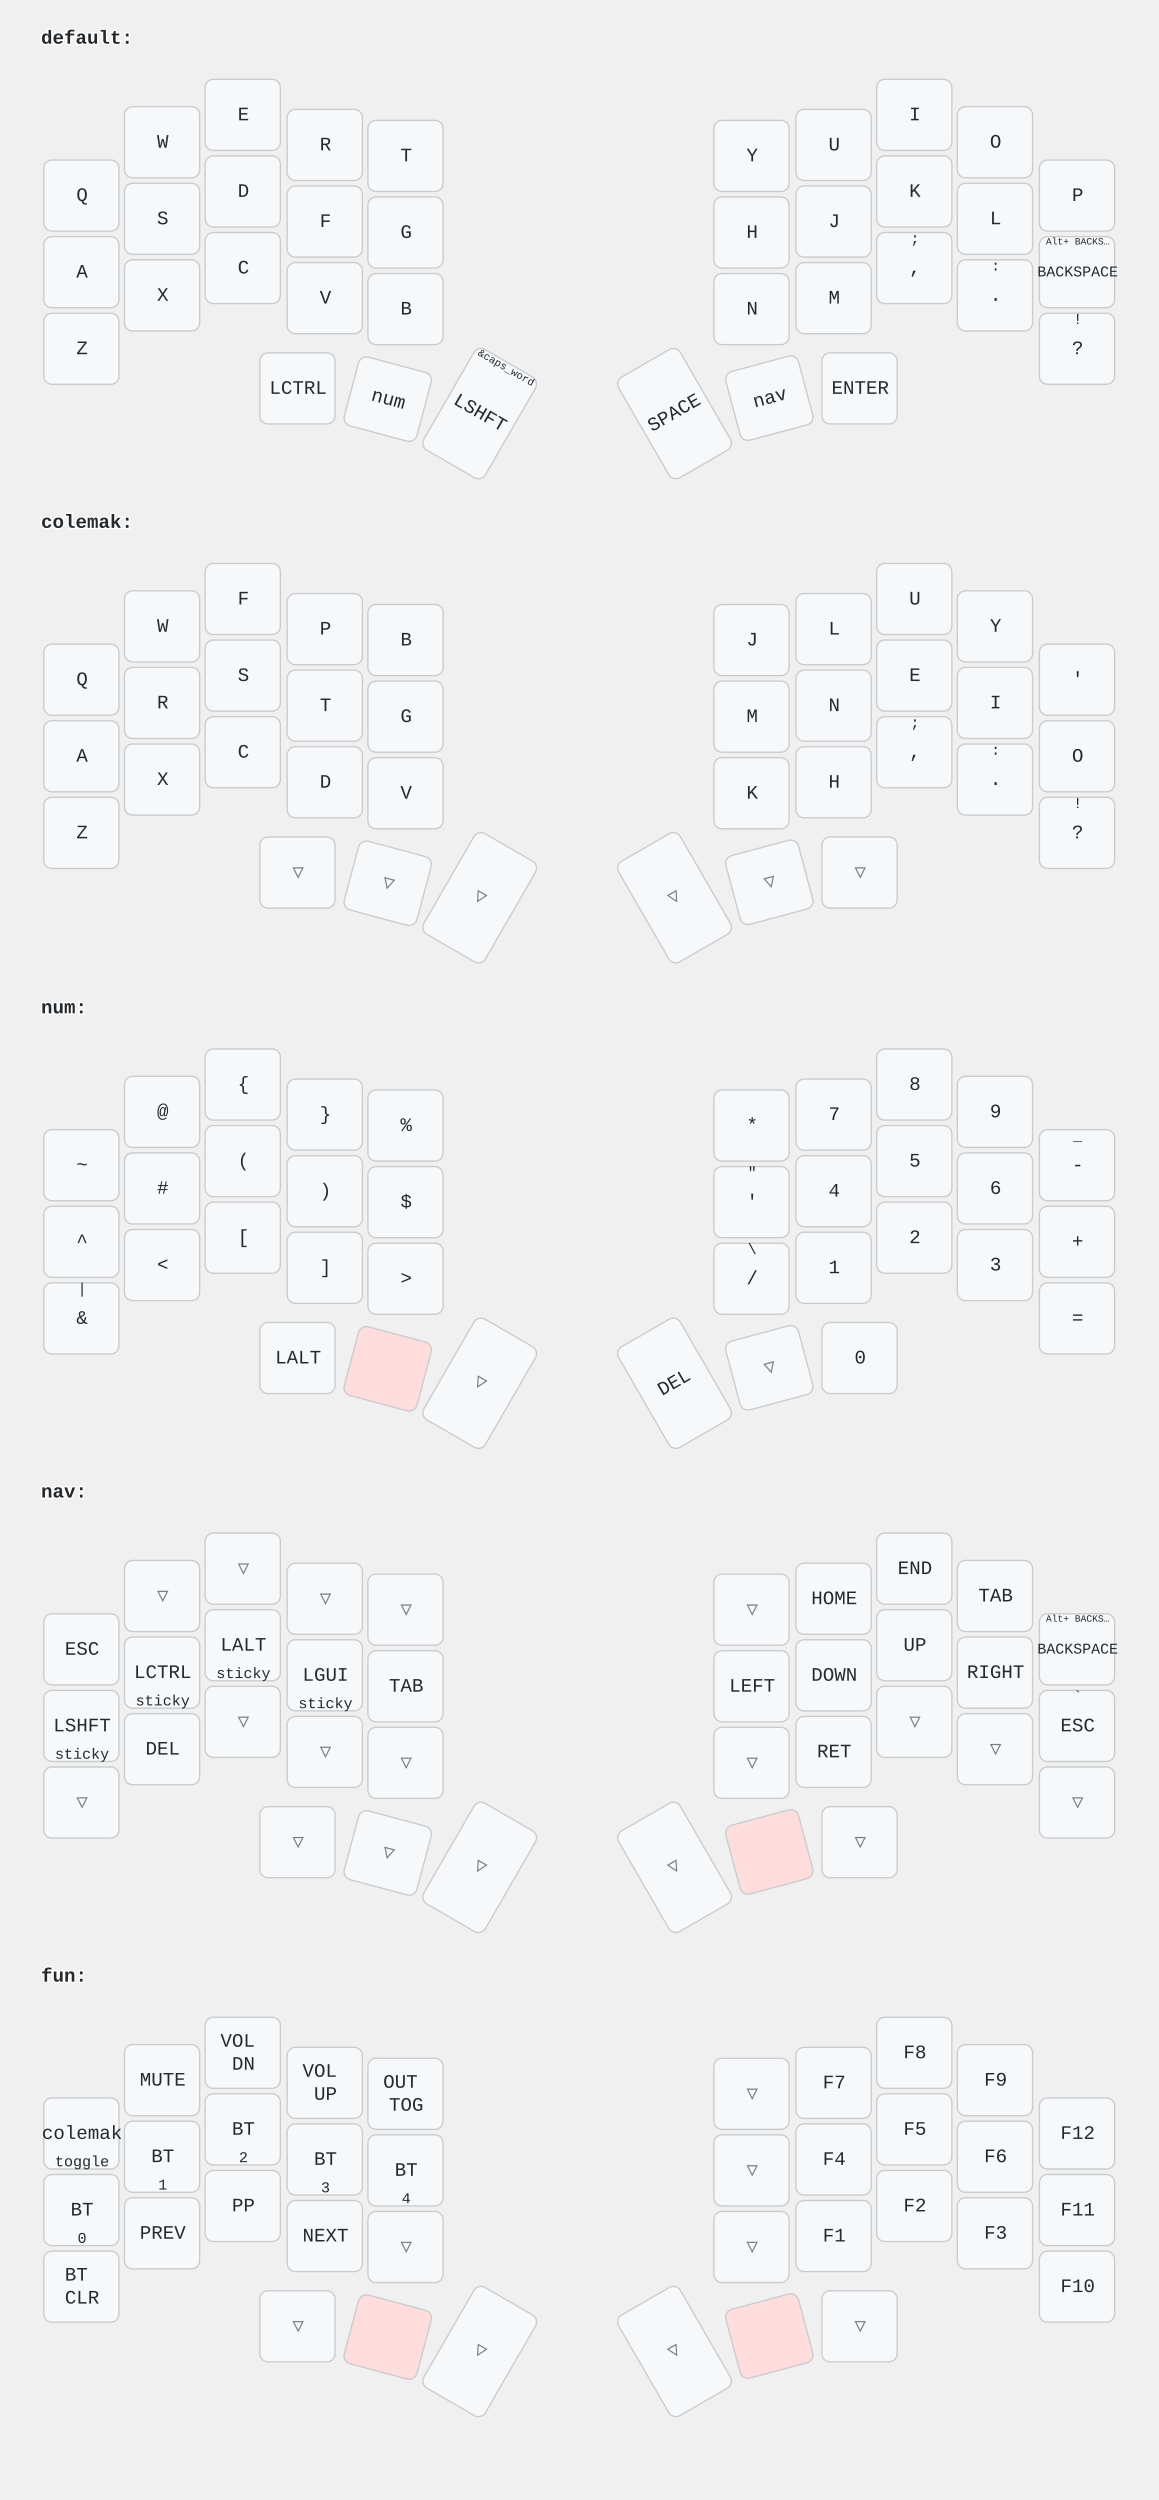
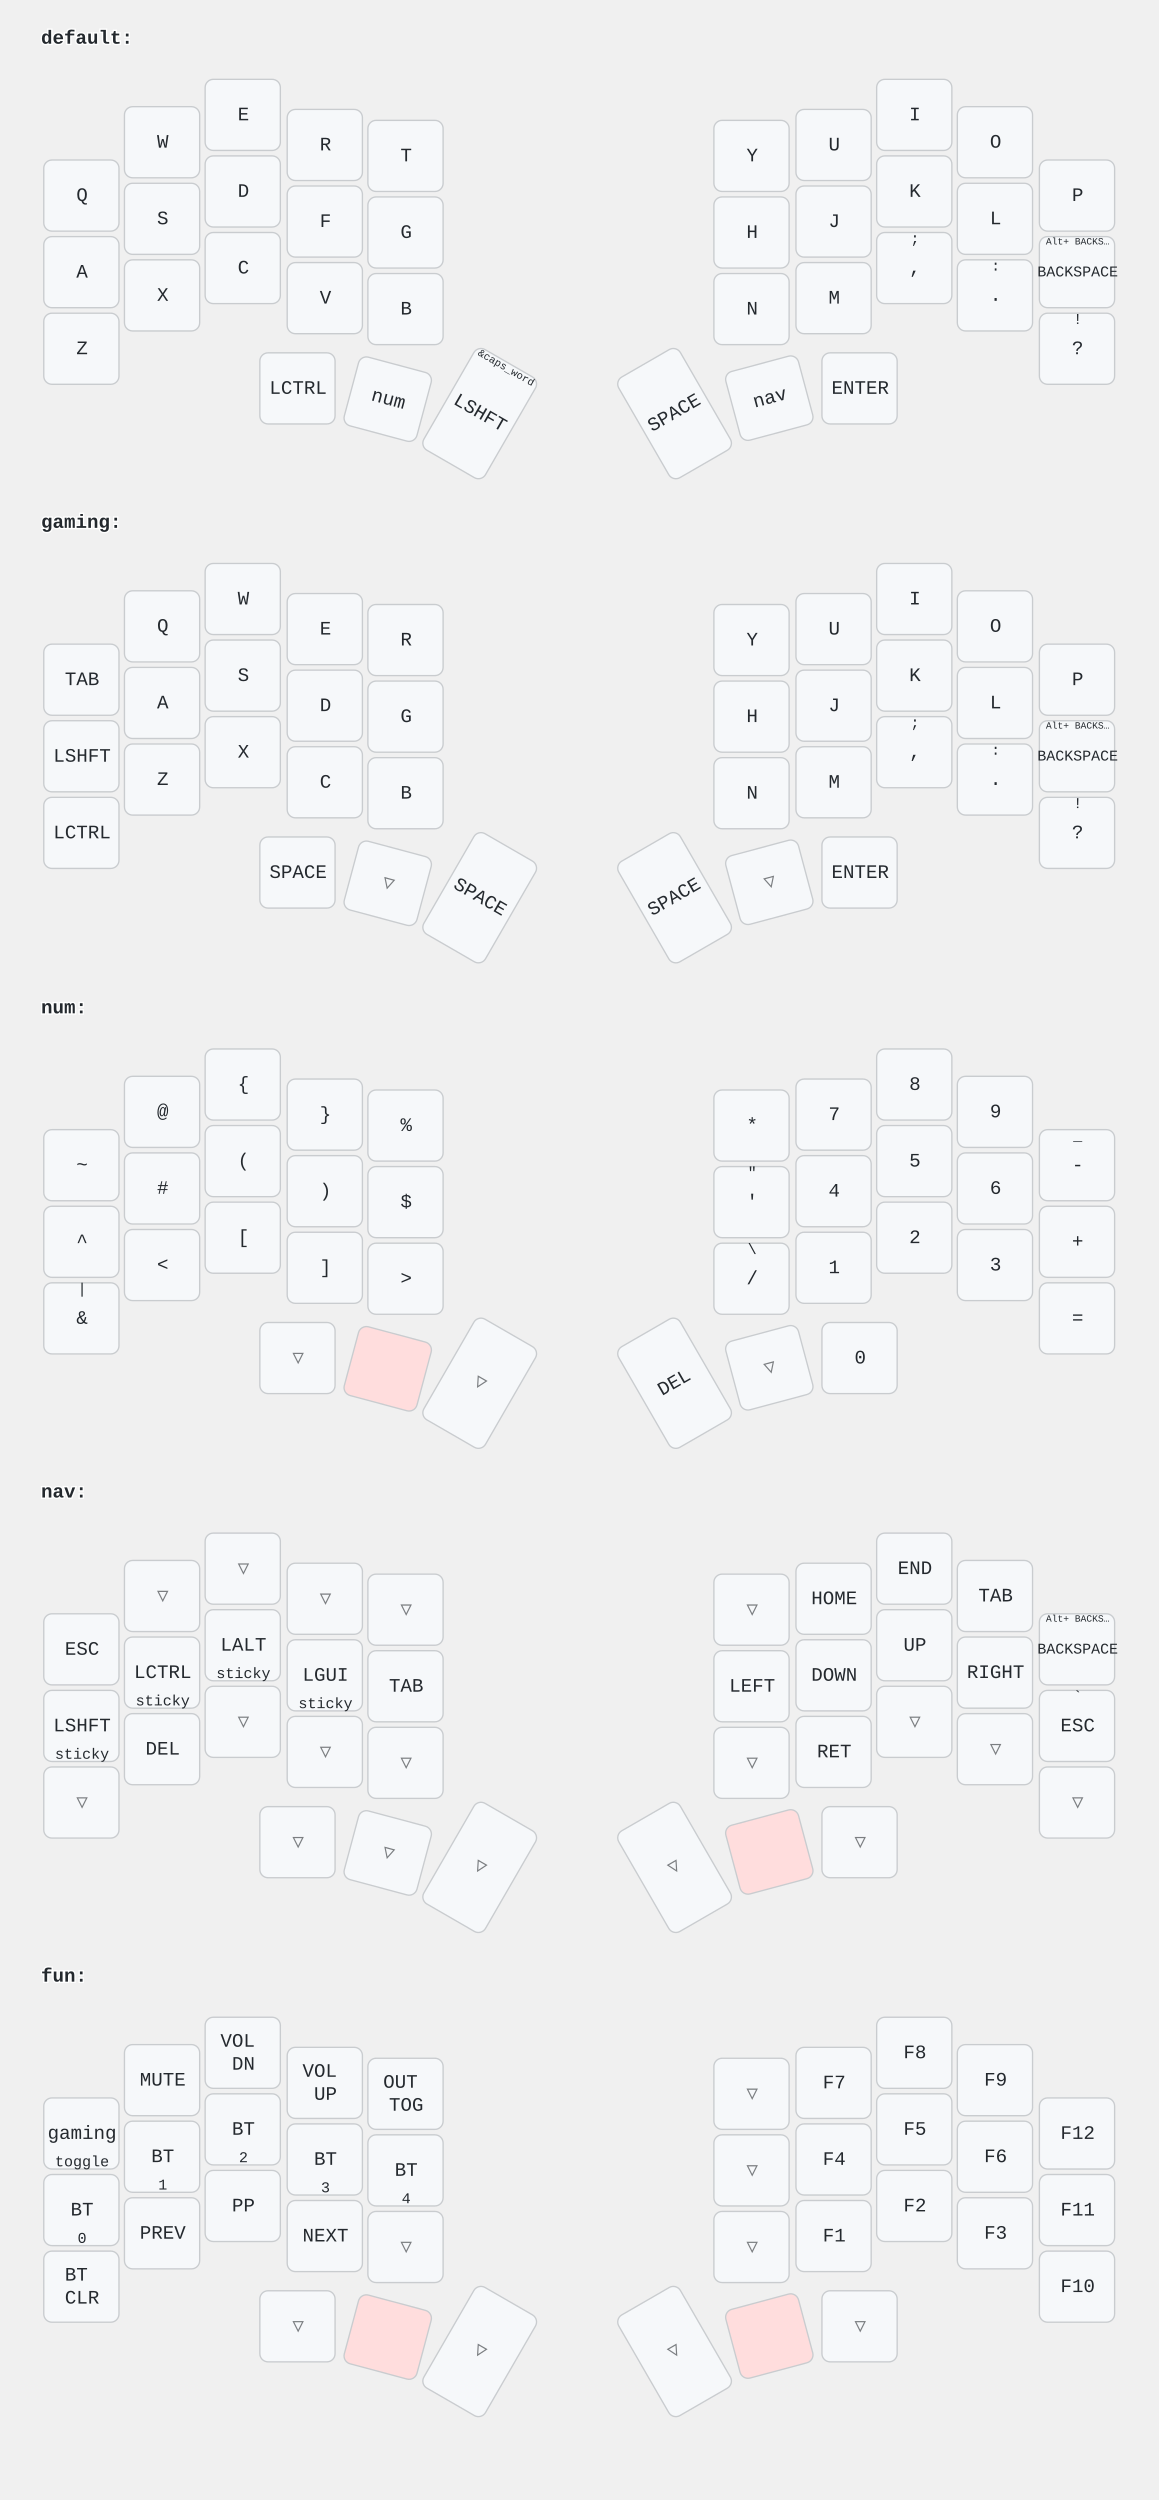
<svg xmlns="http://www.w3.org/2000/svg" width="847" height="1828" viewBox="0 0 847 1828" class="keymap">
  <style>/* inherit to force styles through use tags */
svg path {
    fill: inherit;
}

/* font and background color specifications */
svg.keymap {
    font-family: SFMono-Regular,Consolas,Liberation Mono,Menlo,monospace;
    font-size: 14px;
    font-kerning: normal;
    text-rendering: optimizeLegibility;
    fill: #24292e;
}

/* default key styling */
rect.key {
    fill: #f6f8fa;
    stroke: #c9cccf;
    stroke-width: 1;
}

/* default key side styling, only used is draw_key_sides is set */
rect.side {
    filter: brightness(90%);
}

/* color accent for combo boxes */
rect.combo, rect.combo-separate {
    fill: #cdf;
}

/* color accent for held keys */
rect.held, rect.combo.held {
    fill: #fdd;
}

/* color accent for ghost (optional) keys */
rect.ghost, rect.combo.ghost {
    stroke-dasharray: 4, 4;
    stroke-width: 2;
}

text {
    text-anchor: middle;
    dominant-baseline: middle;
}

/* styling for layer labels */
text.label {
    font-weight: bold;
    text-anchor: start;
    stroke: white;
    stroke-width: 2;
    paint-order: stroke;
}

/* styling for combo tap, and key hold/shifted label text */
text.combo, text.hold, text.shifted {
    font-size: 11px;
}

text.hold {
    text-anchor: middle;
    dominant-baseline: auto;
}

text.shifted {
    text-anchor: middle;
    dominant-baseline: hanging;
}

/* styling for hold/shifted label text in combo box */
text.combo.hold, text.combo.shifted {
    font-size: 8px;
}

/* lighter symbol for transparent keys */
text.trans {
    fill: #7b7e81;
}

/* styling for combo dendrons */
path.combo {
    stroke-width: 1;
    stroke: gray;
    fill: none;
}

/* Start Tabler Icons Cleanup */
/* cannot use height/width with glyphs */
.icon-tabler &gt; path {
    fill: inherit;
    stroke: inherit;
    stroke-width: 2;
}
/* hide tabler's default box */
.icon-tabler &gt; path[stroke="none"][fill="none"] {
    visibility: hidden;
}
/* End Tabler Icons Cleanup */
</style>
  <g transform="translate(30, 0)" class="layer-default">
    <text x="0" y="28" class="label" id="default">default:</text>
    <g transform="translate(0, 56)">
      <g transform="translate(30, 87)" class="key keypos-0">
        <rect rx="6" ry="6" x="-28" y="-26" width="55" height="52" class="key" />
        <text x="0" y="0" class="key tap">Q</text>
      </g>
      <g transform="translate(89, 48)" class="key keypos-1">
        <rect rx="6" ry="6" x="-28" y="-26" width="55" height="52" class="key" />
        <text x="0" y="0" class="key tap">W</text>
      </g>
      <g transform="translate(148, 28)" class="key keypos-2">
        <rect rx="6" ry="6" x="-28" y="-26" width="55" height="52" class="key" />
        <text x="0" y="0" class="key tap">E</text>
      </g>
      <g transform="translate(208, 50)" class="key keypos-3">
        <rect rx="6" ry="6" x="-28" y="-26" width="55" height="52" class="key" />
        <text x="0" y="0" class="key tap">R</text>
      </g>
      <g transform="translate(267, 58)" class="key keypos-4">
        <rect rx="6" ry="6" x="-28" y="-26" width="55" height="52" class="key" />
        <text x="0" y="0" class="key tap">T</text>
      </g>
      <g transform="translate(520, 58)" class="key keypos-5">
        <rect rx="6" ry="6" x="-28" y="-26" width="55" height="52" class="key" />
        <text x="0" y="0" class="key tap">Y</text>
      </g>
      <g transform="translate(580, 50)" class="key keypos-6">
        <rect rx="6" ry="6" x="-28" y="-26" width="55" height="52" class="key" />
        <text x="0" y="0" class="key tap">U</text>
      </g>
      <g transform="translate(639, 28)" class="key keypos-7">
        <rect rx="6" ry="6" x="-28" y="-26" width="55" height="52" class="key" />
        <text x="0" y="0" class="key tap">I</text>
      </g>
      <g transform="translate(698, 48)" class="key keypos-8">
        <rect rx="6" ry="6" x="-28" y="-26" width="55" height="52" class="key" />
        <text x="0" y="0" class="key tap">O</text>
      </g>
      <g transform="translate(758, 87)" class="key keypos-9">
        <rect rx="6" ry="6" x="-28" y="-26" width="55" height="52" class="key" />
        <text x="0" y="0" class="key tap">P</text>
      </g>
      <g transform="translate(30, 143)" class="key keypos-10">
        <rect rx="6" ry="6" x="-28" y="-26" width="55" height="52" class="key" />
        <text x="0" y="0" class="key tap">A</text>
      </g>
      <g transform="translate(89, 104)" class="key keypos-11">
        <rect rx="6" ry="6" x="-28" y="-26" width="55" height="52" class="key" />
        <text x="0" y="0" class="key tap">S</text>
      </g>
      <g transform="translate(148, 84)" class="key keypos-12">
        <rect rx="6" ry="6" x="-28" y="-26" width="55" height="52" class="key" />
        <text x="0" y="0" class="key tap">D</text>
      </g>
      <g transform="translate(208, 106)" class="key keypos-13">
        <rect rx="6" ry="6" x="-28" y="-26" width="55" height="52" class="key" />
        <text x="0" y="0" class="key tap">F</text>
      </g>
      <g transform="translate(267, 114)" class="key keypos-14">
        <rect rx="6" ry="6" x="-28" y="-26" width="55" height="52" class="key" />
        <text x="0" y="0" class="key tap">G</text>
      </g>
      <g transform="translate(520, 114)" class="key keypos-15">
        <rect rx="6" ry="6" x="-28" y="-26" width="55" height="52" class="key" />
        <text x="0" y="0" class="key tap">H</text>
      </g>
      <g transform="translate(580, 106)" class="key keypos-16">
        <rect rx="6" ry="6" x="-28" y="-26" width="55" height="52" class="key" />
        <text x="0" y="0" class="key tap">J</text>
      </g>
      <g transform="translate(639, 84)" class="key keypos-17">
        <rect rx="6" ry="6" x="-28" y="-26" width="55" height="52" class="key" />
        <text x="0" y="0" class="key tap">K</text>
      </g>
      <g transform="translate(698, 104)" class="key keypos-18">
        <rect rx="6" ry="6" x="-28" y="-26" width="55" height="52" class="key" />
        <text x="0" y="0" class="key tap">L</text>
      </g>
      <g transform="translate(758, 143)" class="key keypos-19">
        <rect rx="6" ry="6" x="-28" y="-26" width="55" height="52" class="key" />
        <text x="0" y="0" class="key tap">
          <tspan style="font-size: 78%">BACKSPACE</tspan>
        </text>
        <text x="0" y="-24" class="key shifted">
          <tspan style="font-size: 64%">Alt+ BACKS…</tspan>
        </text>
      </g>
      <g transform="translate(30, 199)" class="key keypos-20">
        <rect rx="6" ry="6" x="-28" y="-26" width="55" height="52" class="key" />
        <text x="0" y="0" class="key tap">Z</text>
      </g>
      <g transform="translate(89, 160)" class="key keypos-21">
        <rect rx="6" ry="6" x="-28" y="-26" width="55" height="52" class="key" />
        <text x="0" y="0" class="key tap">X</text>
      </g>
      <g transform="translate(148, 140)" class="key keypos-22">
        <rect rx="6" ry="6" x="-28" y="-26" width="55" height="52" class="key" />
        <text x="0" y="0" class="key tap">C</text>
      </g>
      <g transform="translate(208, 162)" class="key keypos-23">
        <rect rx="6" ry="6" x="-28" y="-26" width="55" height="52" class="key" />
        <text x="0" y="0" class="key tap">V</text>
      </g>
      <g transform="translate(267, 170)" class="key keypos-24">
        <rect rx="6" ry="6" x="-28" y="-26" width="55" height="52" class="key" />
        <text x="0" y="0" class="key tap">B</text>
      </g>
      <g transform="translate(520, 170)" class="key keypos-25">
        <rect rx="6" ry="6" x="-28" y="-26" width="55" height="52" class="key" />
        <text x="0" y="0" class="key tap">N</text>
      </g>
      <g transform="translate(580, 162)" class="key keypos-26">
        <rect rx="6" ry="6" x="-28" y="-26" width="55" height="52" class="key" />
        <text x="0" y="0" class="key tap">M</text>
      </g>
      <g transform="translate(639, 140)" class="key keypos-27">
        <rect rx="6" ry="6" x="-28" y="-26" width="55" height="52" class="key" />
        <text x="0" y="0" class="key tap">,</text>
        <text x="0" y="-24" class="key shifted">;</text>
      </g>
      <g transform="translate(698, 160)" class="key keypos-28">
        <rect rx="6" ry="6" x="-28" y="-26" width="55" height="52" class="key" />
        <text x="0" y="0" class="key tap">.</text>
        <text x="0" y="-24" class="key shifted">:</text>
      </g>
      <g transform="translate(758, 199)" class="key keypos-29">
        <rect rx="6" ry="6" x="-28" y="-26" width="55" height="52" class="key" />
        <text x="0" y="0" class="key tap">?</text>
        <text x="0" y="-24" class="key shifted">!</text>
      </g>
      <g transform="translate(188, 228)" class="key keypos-30">
        <rect rx="6" ry="6" x="-28" y="-26" width="55" height="52" class="key" />
        <text x="0" y="0" class="key tap">LCTRL</text>
      </g>
      <g transform="translate(254, 236) rotate(15.0)" class="key keypos-31">
        <rect rx="6" ry="6" x="-28" y="-26" width="55" height="52" class="key" />
        <a href="#num">
          <text x="0" y="0" class="key tap layer-activator">num</text>
        </a>
      </g>
      <g transform="translate(321, 246) rotate(30.0)" class="key keypos-32">
        <rect rx="6" ry="6" x="-26" y="-42" width="52" height="85" class="key" />
        <text x="0" y="0" class="key tap">LSHFT</text>
        <text x="0" y="-40" class="key shifted">
          <tspan style="font-size: 70%">&amp;caps_word</tspan>
        </text>
      </g>
      <g transform="translate(463, 246) rotate(-30.0)" class="key keypos-33">
        <rect rx="6" ry="6" x="-26" y="-42" width="52" height="85" class="key" />
        <text x="0" y="0" class="key tap">SPACE</text>
      </g>
      <g transform="translate(533, 235) rotate(-15.0)" class="key keypos-34">
        <rect rx="6" ry="6" x="-28" y="-26" width="55" height="52" class="key" />
        <a href="#nav">
          <text x="0" y="0" class="key tap layer-activator">nav</text>
        </a>
      </g>
      <g transform="translate(599, 228)" class="key keypos-35">
        <rect rx="6" ry="6" x="-28" y="-26" width="55" height="52" class="key" />
        <text x="0" y="0" class="key tap">ENTER</text>
      </g>
    </g>
  </g>
-   <g transform="translate(30, 354)" class="layer-colemak">
-     <text x="0" y="28" class="label" id="colemak">colemak:</text>
+   <g transform="translate(30, 354)" class="layer-gaming">
+     <text x="0" y="28" class="label" id="gaming">gaming:</text>
    <g transform="translate(0, 56)">
      <g transform="translate(30, 87)" class="key keypos-0">
        <rect rx="6" ry="6" x="-28" y="-26" width="55" height="52" class="key" />
+         <text x="0" y="0" class="key tap">TAB</text>
+       </g>
+       <g transform="translate(89, 48)" class="key keypos-1">
+         <rect rx="6" ry="6" x="-28" y="-26" width="55" height="52" class="key" />
        <text x="0" y="0" class="key tap">Q</text>
      </g>
-       <g transform="translate(89, 48)" class="key keypos-1">
+       <g transform="translate(148, 28)" class="key keypos-2">
        <rect rx="6" ry="6" x="-28" y="-26" width="55" height="52" class="key" />
        <text x="0" y="0" class="key tap">W</text>
      </g>
-       <g transform="translate(148, 28)" class="key keypos-2">
-         <rect rx="6" ry="6" x="-28" y="-26" width="55" height="52" class="key" />
-         <text x="0" y="0" class="key tap">F</text>
-       </g>
      <g transform="translate(208, 50)" class="key keypos-3">
        <rect rx="6" ry="6" x="-28" y="-26" width="55" height="52" class="key" />
+         <text x="0" y="0" class="key tap">E</text>
+       </g>
+       <g transform="translate(267, 58)" class="key keypos-4">
+         <rect rx="6" ry="6" x="-28" y="-26" width="55" height="52" class="key" />
+         <text x="0" y="0" class="key tap">R</text>
+       </g>
+       <g transform="translate(520, 58)" class="key keypos-5">
+         <rect rx="6" ry="6" x="-28" y="-26" width="55" height="52" class="key" />
+         <text x="0" y="0" class="key tap">Y</text>
+       </g>
+       <g transform="translate(580, 50)" class="key keypos-6">
+         <rect rx="6" ry="6" x="-28" y="-26" width="55" height="52" class="key" />
+         <text x="0" y="0" class="key tap">U</text>
+       </g>
+       <g transform="translate(639, 28)" class="key keypos-7">
+         <rect rx="6" ry="6" x="-28" y="-26" width="55" height="52" class="key" />
+         <text x="0" y="0" class="key tap">I</text>
+       </g>
+       <g transform="translate(698, 48)" class="key keypos-8">
+         <rect rx="6" ry="6" x="-28" y="-26" width="55" height="52" class="key" />
+         <text x="0" y="0" class="key tap">O</text>
+       </g>
+       <g transform="translate(758, 87)" class="key keypos-9">
+         <rect rx="6" ry="6" x="-28" y="-26" width="55" height="52" class="key" />
        <text x="0" y="0" class="key tap">P</text>
      </g>
-       <g transform="translate(267, 58)" class="key keypos-4">
+       <g transform="translate(30, 143)" class="key keypos-10">
+         <rect rx="6" ry="6" x="-28" y="-26" width="55" height="52" class="key" />
+         <text x="0" y="0" class="key tap">LSHFT</text>
+       </g>
+       <g transform="translate(89, 104)" class="key keypos-11">
+         <rect rx="6" ry="6" x="-28" y="-26" width="55" height="52" class="key" />
+         <text x="0" y="0" class="key tap">A</text>
+       </g>
+       <g transform="translate(148, 84)" class="key keypos-12">
+         <rect rx="6" ry="6" x="-28" y="-26" width="55" height="52" class="key" />
+         <text x="0" y="0" class="key tap">S</text>
+       </g>
+       <g transform="translate(208, 106)" class="key keypos-13">
+         <rect rx="6" ry="6" x="-28" y="-26" width="55" height="52" class="key" />
+         <text x="0" y="0" class="key tap">D</text>
+       </g>
+       <g transform="translate(267, 114)" class="key keypos-14">
+         <rect rx="6" ry="6" x="-28" y="-26" width="55" height="52" class="key" />
+         <text x="0" y="0" class="key tap">G</text>
+       </g>
+       <g transform="translate(520, 114)" class="key keypos-15">
+         <rect rx="6" ry="6" x="-28" y="-26" width="55" height="52" class="key" />
+         <text x="0" y="0" class="key tap">H</text>
+       </g>
+       <g transform="translate(580, 106)" class="key keypos-16">
+         <rect rx="6" ry="6" x="-28" y="-26" width="55" height="52" class="key" />
+         <text x="0" y="0" class="key tap">J</text>
+       </g>
+       <g transform="translate(639, 84)" class="key keypos-17">
+         <rect rx="6" ry="6" x="-28" y="-26" width="55" height="52" class="key" />
+         <text x="0" y="0" class="key tap">K</text>
+       </g>
+       <g transform="translate(698, 104)" class="key keypos-18">
+         <rect rx="6" ry="6" x="-28" y="-26" width="55" height="52" class="key" />
+         <text x="0" y="0" class="key tap">L</text>
+       </g>
+       <g transform="translate(758, 143)" class="key keypos-19">
+         <rect rx="6" ry="6" x="-28" y="-26" width="55" height="52" class="key" />
+         <text x="0" y="0" class="key tap">
+           <tspan style="font-size: 78%">BACKSPACE</tspan>
+         </text>
+         <text x="0" y="-24" class="key shifted">
+           <tspan style="font-size: 64%">Alt+ BACKS…</tspan>
+         </text>
+       </g>
+       <g transform="translate(30, 199)" class="key keypos-20">
+         <rect rx="6" ry="6" x="-28" y="-26" width="55" height="52" class="key" />
+         <text x="0" y="0" class="key tap">LCTRL</text>
+       </g>
+       <g transform="translate(89, 160)" class="key keypos-21">
+         <rect rx="6" ry="6" x="-28" y="-26" width="55" height="52" class="key" />
+         <text x="0" y="0" class="key tap">Z</text>
+       </g>
+       <g transform="translate(148, 140)" class="key keypos-22">
+         <rect rx="6" ry="6" x="-28" y="-26" width="55" height="52" class="key" />
+         <text x="0" y="0" class="key tap">X</text>
+       </g>
+       <g transform="translate(208, 162)" class="key keypos-23">
+         <rect rx="6" ry="6" x="-28" y="-26" width="55" height="52" class="key" />
+         <text x="0" y="0" class="key tap">C</text>
+       </g>
+       <g transform="translate(267, 170)" class="key keypos-24">
        <rect rx="6" ry="6" x="-28" y="-26" width="55" height="52" class="key" />
        <text x="0" y="0" class="key tap">B</text>
      </g>
-       <g transform="translate(520, 58)" class="key keypos-5">
-         <rect rx="6" ry="6" x="-28" y="-26" width="55" height="52" class="key" />
-         <text x="0" y="0" class="key tap">J</text>
-       </g>
-       <g transform="translate(580, 50)" class="key keypos-6">
-         <rect rx="6" ry="6" x="-28" y="-26" width="55" height="52" class="key" />
-         <text x="0" y="0" class="key tap">L</text>
-       </g>
-       <g transform="translate(639, 28)" class="key keypos-7">
-         <rect rx="6" ry="6" x="-28" y="-26" width="55" height="52" class="key" />
-         <text x="0" y="0" class="key tap">U</text>
-       </g>
-       <g transform="translate(698, 48)" class="key keypos-8">
-         <rect rx="6" ry="6" x="-28" y="-26" width="55" height="52" class="key" />
-         <text x="0" y="0" class="key tap">Y</text>
-       </g>
-       <g transform="translate(758, 87)" class="key keypos-9">
-         <rect rx="6" ry="6" x="-28" y="-26" width="55" height="52" class="key" />
-         <text x="0" y="0" class="key tap">'</text>
-       </g>
-       <g transform="translate(30, 143)" class="key keypos-10">
-         <rect rx="6" ry="6" x="-28" y="-26" width="55" height="52" class="key" />
-         <text x="0" y="0" class="key tap">A</text>
-       </g>
-       <g transform="translate(89, 104)" class="key keypos-11">
-         <rect rx="6" ry="6" x="-28" y="-26" width="55" height="52" class="key" />
-         <text x="0" y="0" class="key tap">R</text>
-       </g>
-       <g transform="translate(148, 84)" class="key keypos-12">
-         <rect rx="6" ry="6" x="-28" y="-26" width="55" height="52" class="key" />
-         <text x="0" y="0" class="key tap">S</text>
-       </g>
-       <g transform="translate(208, 106)" class="key keypos-13">
-         <rect rx="6" ry="6" x="-28" y="-26" width="55" height="52" class="key" />
-         <text x="0" y="0" class="key tap">T</text>
-       </g>
-       <g transform="translate(267, 114)" class="key keypos-14">
-         <rect rx="6" ry="6" x="-28" y="-26" width="55" height="52" class="key" />
-         <text x="0" y="0" class="key tap">G</text>
-       </g>
-       <g transform="translate(520, 114)" class="key keypos-15">
+       <g transform="translate(520, 170)" class="key keypos-25">
+         <rect rx="6" ry="6" x="-28" y="-26" width="55" height="52" class="key" />
+         <text x="0" y="0" class="key tap">N</text>
+       </g>
+       <g transform="translate(580, 162)" class="key keypos-26">
        <rect rx="6" ry="6" x="-28" y="-26" width="55" height="52" class="key" />
        <text x="0" y="0" class="key tap">M</text>
-       </g>
-       <g transform="translate(580, 106)" class="key keypos-16">
-         <rect rx="6" ry="6" x="-28" y="-26" width="55" height="52" class="key" />
-         <text x="0" y="0" class="key tap">N</text>
-       </g>
-       <g transform="translate(639, 84)" class="key keypos-17">
-         <rect rx="6" ry="6" x="-28" y="-26" width="55" height="52" class="key" />
-         <text x="0" y="0" class="key tap">E</text>
-       </g>
-       <g transform="translate(698, 104)" class="key keypos-18">
-         <rect rx="6" ry="6" x="-28" y="-26" width="55" height="52" class="key" />
-         <text x="0" y="0" class="key tap">I</text>
-       </g>
-       <g transform="translate(758, 143)" class="key keypos-19">
-         <rect rx="6" ry="6" x="-28" y="-26" width="55" height="52" class="key" />
-         <text x="0" y="0" class="key tap">O</text>
-       </g>
-       <g transform="translate(30, 199)" class="key keypos-20">
-         <rect rx="6" ry="6" x="-28" y="-26" width="55" height="52" class="key" />
-         <text x="0" y="0" class="key tap">Z</text>
-       </g>
-       <g transform="translate(89, 160)" class="key keypos-21">
-         <rect rx="6" ry="6" x="-28" y="-26" width="55" height="52" class="key" />
-         <text x="0" y="0" class="key tap">X</text>
-       </g>
-       <g transform="translate(148, 140)" class="key keypos-22">
-         <rect rx="6" ry="6" x="-28" y="-26" width="55" height="52" class="key" />
-         <text x="0" y="0" class="key tap">C</text>
-       </g>
-       <g transform="translate(208, 162)" class="key keypos-23">
-         <rect rx="6" ry="6" x="-28" y="-26" width="55" height="52" class="key" />
-         <text x="0" y="0" class="key tap">D</text>
-       </g>
-       <g transform="translate(267, 170)" class="key keypos-24">
-         <rect rx="6" ry="6" x="-28" y="-26" width="55" height="52" class="key" />
-         <text x="0" y="0" class="key tap">V</text>
-       </g>
-       <g transform="translate(520, 170)" class="key keypos-25">
-         <rect rx="6" ry="6" x="-28" y="-26" width="55" height="52" class="key" />
-         <text x="0" y="0" class="key tap">K</text>
-       </g>
-       <g transform="translate(580, 162)" class="key keypos-26">
-         <rect rx="6" ry="6" x="-28" y="-26" width="55" height="52" class="key" />
-         <text x="0" y="0" class="key tap">H</text>
      </g>
      <g transform="translate(639, 140)" class="key keypos-27">
        <rect rx="6" ry="6" x="-28" y="-26" width="55" height="52" class="key" />
        <text x="0" y="0" class="key tap">,</text>
        <text x="0" y="-24" class="key shifted">;</text>
      </g>
      <g transform="translate(698, 160)" class="key keypos-28">
        <rect rx="6" ry="6" x="-28" y="-26" width="55" height="52" class="key" />
        <text x="0" y="0" class="key tap">.</text>
        <text x="0" y="-24" class="key shifted">:</text>
      </g>
      <g transform="translate(758, 199)" class="key keypos-29">
        <rect rx="6" ry="6" x="-28" y="-26" width="55" height="52" class="key" />
        <text x="0" y="0" class="key tap">?</text>
        <text x="0" y="-24" class="key shifted">!</text>
      </g>
-       <g transform="translate(188, 228)" class="key trans keypos-30">
-         <rect rx="6" ry="6" x="-28" y="-26" width="55" height="52" class="key trans" />
-         <text x="0" y="0" class="key trans tap">▽</text>
+       <g transform="translate(188, 228)" class="key keypos-30">
+         <rect rx="6" ry="6" x="-28" y="-26" width="55" height="52" class="key" />
+         <text x="0" y="0" class="key tap">SPACE</text>
      </g>
      <g transform="translate(254, 236) rotate(15.0)" class="key trans keypos-31">
        <rect rx="6" ry="6" x="-28" y="-26" width="55" height="52" class="key trans" />
        <text x="0" y="0" class="key trans tap">▽</text>
      </g>
-       <g transform="translate(321, 246) rotate(30.0)" class="key trans keypos-32">
-         <rect rx="6" ry="6" x="-26" y="-42" width="52" height="85" class="key trans" />
-         <text x="0" y="0" class="key trans tap">▽</text>
-       </g>
-       <g transform="translate(463, 246) rotate(-30.0)" class="key trans keypos-33">
-         <rect rx="6" ry="6" x="-26" y="-42" width="52" height="85" class="key trans" />
-         <text x="0" y="0" class="key trans tap">▽</text>
+       <g transform="translate(321, 246) rotate(30.0)" class="key keypos-32">
+         <rect rx="6" ry="6" x="-26" y="-42" width="52" height="85" class="key" />
+         <text x="0" y="0" class="key tap">SPACE</text>
+       </g>
+       <g transform="translate(463, 246) rotate(-30.0)" class="key keypos-33">
+         <rect rx="6" ry="6" x="-26" y="-42" width="52" height="85" class="key" />
+         <text x="0" y="0" class="key tap">SPACE</text>
      </g>
      <g transform="translate(533, 235) rotate(-15.0)" class="key trans keypos-34">
        <rect rx="6" ry="6" x="-28" y="-26" width="55" height="52" class="key trans" />
        <text x="0" y="0" class="key trans tap">▽</text>
      </g>
-       <g transform="translate(599, 228)" class="key trans keypos-35">
-         <rect rx="6" ry="6" x="-28" y="-26" width="55" height="52" class="key trans" />
-         <text x="0" y="0" class="key trans tap">▽</text>
+       <g transform="translate(599, 228)" class="key keypos-35">
+         <rect rx="6" ry="6" x="-28" y="-26" width="55" height="52" class="key" />
+         <text x="0" y="0" class="key tap">ENTER</text>
      </g>
    </g>
  </g>
  <g transform="translate(30, 709)" class="layer-num">
    <text x="0" y="28" class="label" id="num">num:</text>
    <g transform="translate(0, 56)">
      <g transform="translate(30, 87)" class="key keypos-0">
        <rect rx="6" ry="6" x="-28" y="-26" width="55" height="52" class="key" />
        <text x="0" y="0" class="key tap">~</text>
      </g>
      <g transform="translate(89, 48)" class="key keypos-1">
        <rect rx="6" ry="6" x="-28" y="-26" width="55" height="52" class="key" />
        <text x="0" y="0" class="key tap">@</text>
      </g>
      <g transform="translate(148, 28)" class="key keypos-2">
        <rect rx="6" ry="6" x="-28" y="-26" width="55" height="52" class="key" />
        <text x="0" y="0" class="key tap">{</text>
      </g>
      <g transform="translate(208, 50)" class="key keypos-3">
        <rect rx="6" ry="6" x="-28" y="-26" width="55" height="52" class="key" />
        <text x="0" y="0" class="key tap">}</text>
      </g>
      <g transform="translate(267, 58)" class="key keypos-4">
        <rect rx="6" ry="6" x="-28" y="-26" width="55" height="52" class="key" />
        <text x="0" y="0" class="key tap">%</text>
      </g>
      <g transform="translate(520, 58)" class="key keypos-5">
        <rect rx="6" ry="6" x="-28" y="-26" width="55" height="52" class="key" />
        <text x="0" y="0" class="key tap">*</text>
      </g>
      <g transform="translate(580, 50)" class="key keypos-6">
        <rect rx="6" ry="6" x="-28" y="-26" width="55" height="52" class="key" />
        <text x="0" y="0" class="key tap">7</text>
      </g>
      <g transform="translate(639, 28)" class="key keypos-7">
        <rect rx="6" ry="6" x="-28" y="-26" width="55" height="52" class="key" />
        <text x="0" y="0" class="key tap">8</text>
      </g>
      <g transform="translate(698, 48)" class="key keypos-8">
        <rect rx="6" ry="6" x="-28" y="-26" width="55" height="52" class="key" />
        <text x="0" y="0" class="key tap">9</text>
      </g>
      <g transform="translate(758, 87)" class="key keypos-9">
        <rect rx="6" ry="6" x="-28" y="-26" width="55" height="52" class="key" />
        <text x="0" y="0" class="key tap">-</text>
        <text x="0" y="-24" class="key shifted">_</text>
      </g>
      <g transform="translate(30, 143)" class="key keypos-10">
        <rect rx="6" ry="6" x="-28" y="-26" width="55" height="52" class="key" />
        <text x="0" y="0" class="key tap">^</text>
      </g>
      <g transform="translate(89, 104)" class="key keypos-11">
        <rect rx="6" ry="6" x="-28" y="-26" width="55" height="52" class="key" />
        <text x="0" y="0" class="key tap">#</text>
      </g>
      <g transform="translate(148, 84)" class="key keypos-12">
        <rect rx="6" ry="6" x="-28" y="-26" width="55" height="52" class="key" />
        <text x="0" y="0" class="key tap">(</text>
      </g>
      <g transform="translate(208, 106)" class="key keypos-13">
        <rect rx="6" ry="6" x="-28" y="-26" width="55" height="52" class="key" />
        <text x="0" y="0" class="key tap">)</text>
      </g>
      <g transform="translate(267, 114)" class="key keypos-14">
        <rect rx="6" ry="6" x="-28" y="-26" width="55" height="52" class="key" />
        <text x="0" y="0" class="key tap">$</text>
      </g>
      <g transform="translate(520, 114)" class="key keypos-15">
        <rect rx="6" ry="6" x="-28" y="-26" width="55" height="52" class="key" />
        <text x="0" y="0" class="key tap">'</text>
        <text x="0" y="-24" class="key shifted">"</text>
      </g>
      <g transform="translate(580, 106)" class="key keypos-16">
        <rect rx="6" ry="6" x="-28" y="-26" width="55" height="52" class="key" />
        <text x="0" y="0" class="key tap">4</text>
      </g>
      <g transform="translate(639, 84)" class="key keypos-17">
        <rect rx="6" ry="6" x="-28" y="-26" width="55" height="52" class="key" />
        <text x="0" y="0" class="key tap">5</text>
      </g>
      <g transform="translate(698, 104)" class="key keypos-18">
        <rect rx="6" ry="6" x="-28" y="-26" width="55" height="52" class="key" />
        <text x="0" y="0" class="key tap">6</text>
      </g>
      <g transform="translate(758, 143)" class="key keypos-19">
        <rect rx="6" ry="6" x="-28" y="-26" width="55" height="52" class="key" />
        <text x="0" y="0" class="key tap">+</text>
      </g>
      <g transform="translate(30, 199)" class="key keypos-20">
        <rect rx="6" ry="6" x="-28" y="-26" width="55" height="52" class="key" />
        <text x="0" y="0" class="key tap">&amp;</text>
        <text x="0" y="-24" class="key shifted">|</text>
      </g>
      <g transform="translate(89, 160)" class="key keypos-21">
        <rect rx="6" ry="6" x="-28" y="-26" width="55" height="52" class="key" />
        <text x="0" y="0" class="key tap">&lt;</text>
      </g>
      <g transform="translate(148, 140)" class="key keypos-22">
        <rect rx="6" ry="6" x="-28" y="-26" width="55" height="52" class="key" />
        <text x="0" y="0" class="key tap">[</text>
      </g>
      <g transform="translate(208, 162)" class="key keypos-23">
        <rect rx="6" ry="6" x="-28" y="-26" width="55" height="52" class="key" />
        <text x="0" y="0" class="key tap">]</text>
      </g>
      <g transform="translate(267, 170)" class="key keypos-24">
        <rect rx="6" ry="6" x="-28" y="-26" width="55" height="52" class="key" />
        <text x="0" y="0" class="key tap">&gt;</text>
      </g>
      <g transform="translate(520, 170)" class="key keypos-25">
        <rect rx="6" ry="6" x="-28" y="-26" width="55" height="52" class="key" />
        <text x="0" y="0" class="key tap">/</text>
        <text x="0" y="-24" class="key shifted">\</text>
      </g>
      <g transform="translate(580, 162)" class="key keypos-26">
        <rect rx="6" ry="6" x="-28" y="-26" width="55" height="52" class="key" />
        <text x="0" y="0" class="key tap">1</text>
      </g>
      <g transform="translate(639, 140)" class="key keypos-27">
        <rect rx="6" ry="6" x="-28" y="-26" width="55" height="52" class="key" />
        <text x="0" y="0" class="key tap">2</text>
      </g>
      <g transform="translate(698, 160)" class="key keypos-28">
        <rect rx="6" ry="6" x="-28" y="-26" width="55" height="52" class="key" />
        <text x="0" y="0" class="key tap">3</text>
      </g>
      <g transform="translate(758, 199)" class="key keypos-29">
        <rect rx="6" ry="6" x="-28" y="-26" width="55" height="52" class="key" />
        <text x="0" y="0" class="key tap">=</text>
      </g>
-       <g transform="translate(188, 228)" class="key keypos-30">
-         <rect rx="6" ry="6" x="-28" y="-26" width="55" height="52" class="key" />
-         <text x="0" y="0" class="key tap">LALT</text>
+       <g transform="translate(188, 228)" class="key trans keypos-30">
+         <rect rx="6" ry="6" x="-28" y="-26" width="55" height="52" class="key trans" />
+         <text x="0" y="0" class="key trans tap">▽</text>
      </g>
      <g transform="translate(254, 236) rotate(15.0)" class="key held keypos-31">
        <rect rx="6" ry="6" x="-28" y="-26" width="55" height="52" class="key held" />
      </g>
      <g transform="translate(321, 246) rotate(30.0)" class="key trans keypos-32">
        <rect rx="6" ry="6" x="-26" y="-42" width="52" height="85" class="key trans" />
        <text x="0" y="0" class="key trans tap">▽</text>
      </g>
      <g transform="translate(463, 246) rotate(-30.0)" class="key keypos-33">
        <rect rx="6" ry="6" x="-26" y="-42" width="52" height="85" class="key" />
        <text x="0" y="0" class="key tap">DEL</text>
      </g>
      <g transform="translate(533, 235) rotate(-15.0)" class="key trans keypos-34">
        <rect rx="6" ry="6" x="-28" y="-26" width="55" height="52" class="key trans" />
        <text x="0" y="0" class="key trans tap">▽</text>
      </g>
      <g transform="translate(599, 228)" class="key keypos-35">
        <rect rx="6" ry="6" x="-28" y="-26" width="55" height="52" class="key" />
        <text x="0" y="0" class="key tap">0</text>
      </g>
    </g>
  </g>
  <g transform="translate(30, 1063)" class="layer-nav">
    <text x="0" y="28" class="label" id="nav">nav:</text>
    <g transform="translate(0, 56)">
      <g transform="translate(30, 87)" class="key keypos-0">
        <rect rx="6" ry="6" x="-28" y="-26" width="55" height="52" class="key" />
        <text x="0" y="0" class="key tap">ESC</text>
      </g>
      <g transform="translate(89, 48)" class="key trans keypos-1">
        <rect rx="6" ry="6" x="-28" y="-26" width="55" height="52" class="key trans" />
        <text x="0" y="0" class="key trans tap">▽</text>
      </g>
      <g transform="translate(148, 28)" class="key trans keypos-2">
        <rect rx="6" ry="6" x="-28" y="-26" width="55" height="52" class="key trans" />
        <text x="0" y="0" class="key trans tap">▽</text>
      </g>
      <g transform="translate(208, 50)" class="key trans keypos-3">
        <rect rx="6" ry="6" x="-28" y="-26" width="55" height="52" class="key trans" />
        <text x="0" y="0" class="key trans tap">▽</text>
      </g>
      <g transform="translate(267, 58)" class="key trans keypos-4">
        <rect rx="6" ry="6" x="-28" y="-26" width="55" height="52" class="key trans" />
        <text x="0" y="0" class="key trans tap">▽</text>
      </g>
      <g transform="translate(520, 58)" class="key trans keypos-5">
        <rect rx="6" ry="6" x="-28" y="-26" width="55" height="52" class="key trans" />
        <text x="0" y="0" class="key trans tap">▽</text>
      </g>
      <g transform="translate(580, 50)" class="key keypos-6">
        <rect rx="6" ry="6" x="-28" y="-26" width="55" height="52" class="key" />
        <text x="0" y="0" class="key tap">HOME</text>
      </g>
      <g transform="translate(639, 28)" class="key keypos-7">
        <rect rx="6" ry="6" x="-28" y="-26" width="55" height="52" class="key" />
        <text x="0" y="0" class="key tap">END</text>
      </g>
      <g transform="translate(698, 48)" class="key keypos-8">
        <rect rx="6" ry="6" x="-28" y="-26" width="55" height="52" class="key" />
        <text x="0" y="0" class="key tap">TAB</text>
      </g>
      <g transform="translate(758, 87)" class="key keypos-9">
        <rect rx="6" ry="6" x="-28" y="-26" width="55" height="52" class="key" />
        <text x="0" y="0" class="key tap">
          <tspan style="font-size: 78%">BACKSPACE</tspan>
        </text>
        <text x="0" y="-24" class="key shifted">
          <tspan style="font-size: 64%">Alt+ BACKS…</tspan>
        </text>
      </g>
      <g transform="translate(30, 143)" class="key keypos-10">
        <rect rx="6" ry="6" x="-28" y="-26" width="55" height="52" class="key" />
        <text x="0" y="0" class="key tap">LSHFT</text>
        <text x="0" y="24" class="key hold">sticky</text>
      </g>
      <g transform="translate(89, 104)" class="key keypos-11">
        <rect rx="6" ry="6" x="-28" y="-26" width="55" height="52" class="key" />
        <text x="0" y="0" class="key tap">LCTRL</text>
        <text x="0" y="24" class="key hold">sticky</text>
      </g>
      <g transform="translate(148, 84)" class="key keypos-12">
        <rect rx="6" ry="6" x="-28" y="-26" width="55" height="52" class="key" />
        <text x="0" y="0" class="key tap">LALT</text>
        <text x="0" y="24" class="key hold">sticky</text>
      </g>
      <g transform="translate(208, 106)" class="key keypos-13">
        <rect rx="6" ry="6" x="-28" y="-26" width="55" height="52" class="key" />
        <text x="0" y="0" class="key tap">LGUI</text>
        <text x="0" y="24" class="key hold">sticky</text>
      </g>
      <g transform="translate(267, 114)" class="key keypos-14">
        <rect rx="6" ry="6" x="-28" y="-26" width="55" height="52" class="key" />
        <text x="0" y="0" class="key tap">TAB</text>
      </g>
      <g transform="translate(520, 114)" class="key keypos-15">
        <rect rx="6" ry="6" x="-28" y="-26" width="55" height="52" class="key" />
        <text x="0" y="0" class="key tap">LEFT</text>
      </g>
      <g transform="translate(580, 106)" class="key keypos-16">
        <rect rx="6" ry="6" x="-28" y="-26" width="55" height="52" class="key" />
        <text x="0" y="0" class="key tap">DOWN</text>
      </g>
      <g transform="translate(639, 84)" class="key keypos-17">
        <rect rx="6" ry="6" x="-28" y="-26" width="55" height="52" class="key" />
        <text x="0" y="0" class="key tap">UP</text>
      </g>
      <g transform="translate(698, 104)" class="key keypos-18">
        <rect rx="6" ry="6" x="-28" y="-26" width="55" height="52" class="key" />
        <text x="0" y="0" class="key tap">RIGHT</text>
      </g>
      <g transform="translate(758, 143)" class="key keypos-19">
        <rect rx="6" ry="6" x="-28" y="-26" width="55" height="52" class="key" />
        <text x="0" y="0" class="key tap">ESC</text>
        <text x="0" y="-24" class="key shifted">`</text>
      </g>
      <g transform="translate(30, 199)" class="key trans keypos-20">
        <rect rx="6" ry="6" x="-28" y="-26" width="55" height="52" class="key trans" />
        <text x="0" y="0" class="key trans tap">▽</text>
      </g>
      <g transform="translate(89, 160)" class="key keypos-21">
        <rect rx="6" ry="6" x="-28" y="-26" width="55" height="52" class="key" />
        <text x="0" y="0" class="key tap">DEL</text>
      </g>
      <g transform="translate(148, 140)" class="key trans keypos-22">
        <rect rx="6" ry="6" x="-28" y="-26" width="55" height="52" class="key trans" />
        <text x="0" y="0" class="key trans tap">▽</text>
      </g>
      <g transform="translate(208, 162)" class="key trans keypos-23">
        <rect rx="6" ry="6" x="-28" y="-26" width="55" height="52" class="key trans" />
        <text x="0" y="0" class="key trans tap">▽</text>
      </g>
      <g transform="translate(267, 170)" class="key trans keypos-24">
        <rect rx="6" ry="6" x="-28" y="-26" width="55" height="52" class="key trans" />
        <text x="0" y="0" class="key trans tap">▽</text>
      </g>
      <g transform="translate(520, 170)" class="key trans keypos-25">
        <rect rx="6" ry="6" x="-28" y="-26" width="55" height="52" class="key trans" />
        <text x="0" y="0" class="key trans tap">▽</text>
      </g>
      <g transform="translate(580, 162)" class="key keypos-26">
        <rect rx="6" ry="6" x="-28" y="-26" width="55" height="52" class="key" />
        <text x="0" y="0" class="key tap">RET</text>
      </g>
      <g transform="translate(639, 140)" class="key trans keypos-27">
        <rect rx="6" ry="6" x="-28" y="-26" width="55" height="52" class="key trans" />
        <text x="0" y="0" class="key trans tap">▽</text>
      </g>
      <g transform="translate(698, 160)" class="key trans keypos-28">
        <rect rx="6" ry="6" x="-28" y="-26" width="55" height="52" class="key trans" />
        <text x="0" y="0" class="key trans tap">▽</text>
      </g>
      <g transform="translate(758, 199)" class="key trans keypos-29">
        <rect rx="6" ry="6" x="-28" y="-26" width="55" height="52" class="key trans" />
        <text x="0" y="0" class="key trans tap">▽</text>
      </g>
      <g transform="translate(188, 228)" class="key trans keypos-30">
        <rect rx="6" ry="6" x="-28" y="-26" width="55" height="52" class="key trans" />
        <text x="0" y="0" class="key trans tap">▽</text>
      </g>
      <g transform="translate(254, 236) rotate(15.0)" class="key trans keypos-31">
        <rect rx="6" ry="6" x="-28" y="-26" width="55" height="52" class="key trans" />
        <text x="0" y="0" class="key trans tap">▽</text>
      </g>
      <g transform="translate(321, 246) rotate(30.0)" class="key trans keypos-32">
        <rect rx="6" ry="6" x="-26" y="-42" width="52" height="85" class="key trans" />
        <text x="0" y="0" class="key trans tap">▽</text>
      </g>
      <g transform="translate(463, 246) rotate(-30.0)" class="key trans keypos-33">
        <rect rx="6" ry="6" x="-26" y="-42" width="52" height="85" class="key trans" />
        <text x="0" y="0" class="key trans tap">▽</text>
      </g>
      <g transform="translate(533, 235) rotate(-15.0)" class="key held keypos-34">
        <rect rx="6" ry="6" x="-28" y="-26" width="55" height="52" class="key held" />
      </g>
      <g transform="translate(599, 228)" class="key trans keypos-35">
        <rect rx="6" ry="6" x="-28" y="-26" width="55" height="52" class="key trans" />
        <text x="0" y="0" class="key trans tap">▽</text>
      </g>
    </g>
  </g>
  <g transform="translate(30, 1417)" class="layer-fun">
    <text x="0" y="28" class="label" id="fun">fun:</text>
    <g transform="translate(0, 56)">
      <g transform="translate(30, 87)" class="key keypos-0">
        <rect rx="6" ry="6" x="-28" y="-26" width="55" height="52" class="key" />
-         <a href="#colemak">
-           <text x="0" y="0" class="key tap layer-activator">colemak</text>
+         <a href="#gaming">
+           <text x="0" y="0" class="key tap layer-activator">gaming</text>
        </a>
        <text x="0" y="24" class="key hold">toggle</text>
      </g>
      <g transform="translate(89, 48)" class="key keypos-1">
        <rect rx="6" ry="6" x="-28" y="-26" width="55" height="52" class="key" />
        <text x="0" y="0" class="key tap">MUTE</text>
      </g>
      <g transform="translate(148, 28)" class="key keypos-2">
        <rect rx="6" ry="6" x="-28" y="-26" width="55" height="52" class="key" />
        <text x="0" y="0" class="key tap">
          <tspan x="0" dy="-0.6em">VOL</tspan>
          <tspan x="0" dy="1.2em">DN</tspan>
        </text>
      </g>
      <g transform="translate(208, 50)" class="key keypos-3">
        <rect rx="6" ry="6" x="-28" y="-26" width="55" height="52" class="key" />
        <text x="0" y="0" class="key tap">
          <tspan x="0" dy="-0.6em">VOL</tspan>
          <tspan x="0" dy="1.2em">UP</tspan>
        </text>
      </g>
      <g transform="translate(267, 58)" class="key keypos-4">
        <rect rx="6" ry="6" x="-28" y="-26" width="55" height="52" class="key" />
        <text x="0" y="0" class="key tap">
          <tspan x="0" dy="-0.6em">OUT</tspan>
          <tspan x="0" dy="1.2em">TOG</tspan>
        </text>
      </g>
      <g transform="translate(520, 58)" class="key trans keypos-5">
        <rect rx="6" ry="6" x="-28" y="-26" width="55" height="52" class="key trans" />
        <text x="0" y="0" class="key trans tap">▽</text>
      </g>
      <g transform="translate(580, 50)" class="key keypos-6">
        <rect rx="6" ry="6" x="-28" y="-26" width="55" height="52" class="key" />
        <text x="0" y="0" class="key tap">F7</text>
      </g>
      <g transform="translate(639, 28)" class="key keypos-7">
        <rect rx="6" ry="6" x="-28" y="-26" width="55" height="52" class="key" />
        <text x="0" y="0" class="key tap">F8</text>
      </g>
      <g transform="translate(698, 48)" class="key keypos-8">
        <rect rx="6" ry="6" x="-28" y="-26" width="55" height="52" class="key" />
        <text x="0" y="0" class="key tap">F9</text>
      </g>
      <g transform="translate(758, 87)" class="key keypos-9">
        <rect rx="6" ry="6" x="-28" y="-26" width="55" height="52" class="key" />
        <text x="0" y="0" class="key tap">F12</text>
      </g>
      <g transform="translate(30, 143)" class="key keypos-10">
        <rect rx="6" ry="6" x="-28" y="-26" width="55" height="52" class="key" />
        <text x="0" y="0" class="key tap">BT</text>
        <text x="0" y="24" class="key hold">0</text>
      </g>
      <g transform="translate(89, 104)" class="key keypos-11">
        <rect rx="6" ry="6" x="-28" y="-26" width="55" height="52" class="key" />
        <text x="0" y="0" class="key tap">BT</text>
        <text x="0" y="24" class="key hold">1</text>
      </g>
      <g transform="translate(148, 84)" class="key keypos-12">
        <rect rx="6" ry="6" x="-28" y="-26" width="55" height="52" class="key" />
        <text x="0" y="0" class="key tap">BT</text>
        <text x="0" y="24" class="key hold">2</text>
      </g>
      <g transform="translate(208, 106)" class="key keypos-13">
        <rect rx="6" ry="6" x="-28" y="-26" width="55" height="52" class="key" />
        <text x="0" y="0" class="key tap">BT</text>
        <text x="0" y="24" class="key hold">3</text>
      </g>
      <g transform="translate(267, 114)" class="key keypos-14">
        <rect rx="6" ry="6" x="-28" y="-26" width="55" height="52" class="key" />
        <text x="0" y="0" class="key tap">BT</text>
        <text x="0" y="24" class="key hold">4</text>
      </g>
      <g transform="translate(520, 114)" class="key trans keypos-15">
        <rect rx="6" ry="6" x="-28" y="-26" width="55" height="52" class="key trans" />
        <text x="0" y="0" class="key trans tap">▽</text>
      </g>
      <g transform="translate(580, 106)" class="key keypos-16">
        <rect rx="6" ry="6" x="-28" y="-26" width="55" height="52" class="key" />
        <text x="0" y="0" class="key tap">F4</text>
      </g>
      <g transform="translate(639, 84)" class="key keypos-17">
        <rect rx="6" ry="6" x="-28" y="-26" width="55" height="52" class="key" />
        <text x="0" y="0" class="key tap">F5</text>
      </g>
      <g transform="translate(698, 104)" class="key keypos-18">
        <rect rx="6" ry="6" x="-28" y="-26" width="55" height="52" class="key" />
        <text x="0" y="0" class="key tap">F6</text>
      </g>
      <g transform="translate(758, 143)" class="key keypos-19">
        <rect rx="6" ry="6" x="-28" y="-26" width="55" height="52" class="key" />
        <text x="0" y="0" class="key tap">F11</text>
      </g>
      <g transform="translate(30, 199)" class="key keypos-20">
        <rect rx="6" ry="6" x="-28" y="-26" width="55" height="52" class="key" />
        <text x="0" y="0" class="key tap">
          <tspan x="0" dy="-0.6em">BT</tspan>
          <tspan x="0" dy="1.2em">CLR</tspan>
        </text>
      </g>
      <g transform="translate(89, 160)" class="key keypos-21">
        <rect rx="6" ry="6" x="-28" y="-26" width="55" height="52" class="key" />
        <text x="0" y="0" class="key tap">PREV</text>
      </g>
      <g transform="translate(148, 140)" class="key keypos-22">
        <rect rx="6" ry="6" x="-28" y="-26" width="55" height="52" class="key" />
        <text x="0" y="0" class="key tap">PP</text>
      </g>
      <g transform="translate(208, 162)" class="key keypos-23">
        <rect rx="6" ry="6" x="-28" y="-26" width="55" height="52" class="key" />
        <text x="0" y="0" class="key tap">NEXT</text>
      </g>
      <g transform="translate(267, 170)" class="key trans keypos-24">
        <rect rx="6" ry="6" x="-28" y="-26" width="55" height="52" class="key trans" />
        <text x="0" y="0" class="key trans tap">▽</text>
      </g>
      <g transform="translate(520, 170)" class="key trans keypos-25">
        <rect rx="6" ry="6" x="-28" y="-26" width="55" height="52" class="key trans" />
        <text x="0" y="0" class="key trans tap">▽</text>
      </g>
      <g transform="translate(580, 162)" class="key keypos-26">
        <rect rx="6" ry="6" x="-28" y="-26" width="55" height="52" class="key" />
        <text x="0" y="0" class="key tap">F1</text>
      </g>
      <g transform="translate(639, 140)" class="key keypos-27">
        <rect rx="6" ry="6" x="-28" y="-26" width="55" height="52" class="key" />
        <text x="0" y="0" class="key tap">F2</text>
      </g>
      <g transform="translate(698, 160)" class="key keypos-28">
        <rect rx="6" ry="6" x="-28" y="-26" width="55" height="52" class="key" />
        <text x="0" y="0" class="key tap">F3</text>
      </g>
      <g transform="translate(758, 199)" class="key keypos-29">
        <rect rx="6" ry="6" x="-28" y="-26" width="55" height="52" class="key" />
        <text x="0" y="0" class="key tap">F10</text>
      </g>
      <g transform="translate(188, 228)" class="key trans keypos-30">
        <rect rx="6" ry="6" x="-28" y="-26" width="55" height="52" class="key trans" />
        <text x="0" y="0" class="key trans tap">▽</text>
      </g>
      <g transform="translate(254, 236) rotate(15.0)" class="key held keypos-31">
        <rect rx="6" ry="6" x="-28" y="-26" width="55" height="52" class="key held" />
      </g>
      <g transform="translate(321, 246) rotate(30.0)" class="key trans keypos-32">
        <rect rx="6" ry="6" x="-26" y="-42" width="52" height="85" class="key trans" />
        <text x="0" y="0" class="key trans tap">▽</text>
      </g>
      <g transform="translate(463, 246) rotate(-30.0)" class="key trans keypos-33">
        <rect rx="6" ry="6" x="-26" y="-42" width="52" height="85" class="key trans" />
        <text x="0" y="0" class="key trans tap">▽</text>
      </g>
      <g transform="translate(533, 235) rotate(-15.0)" class="key held keypos-34">
        <rect rx="6" ry="6" x="-28" y="-26" width="55" height="52" class="key held" />
      </g>
      <g transform="translate(599, 228)" class="key trans keypos-35">
        <rect rx="6" ry="6" x="-28" y="-26" width="55" height="52" class="key trans" />
        <text x="0" y="0" class="key trans tap">▽</text>
      </g>
    </g>
  </g>
</svg>
